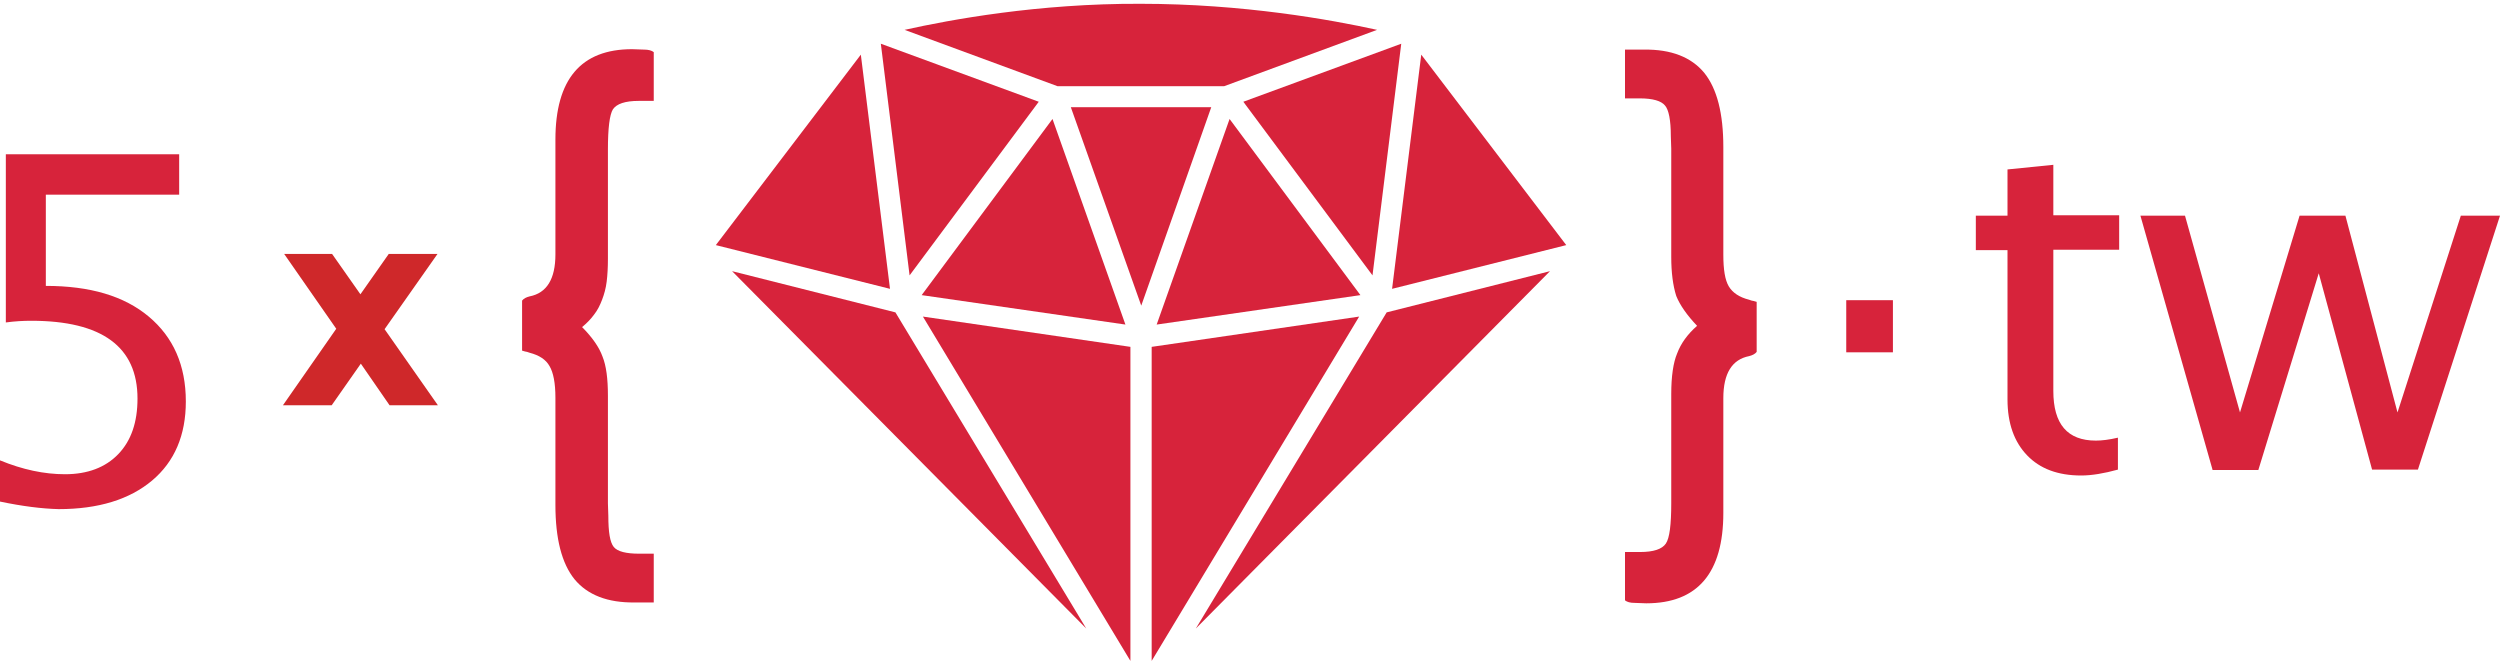
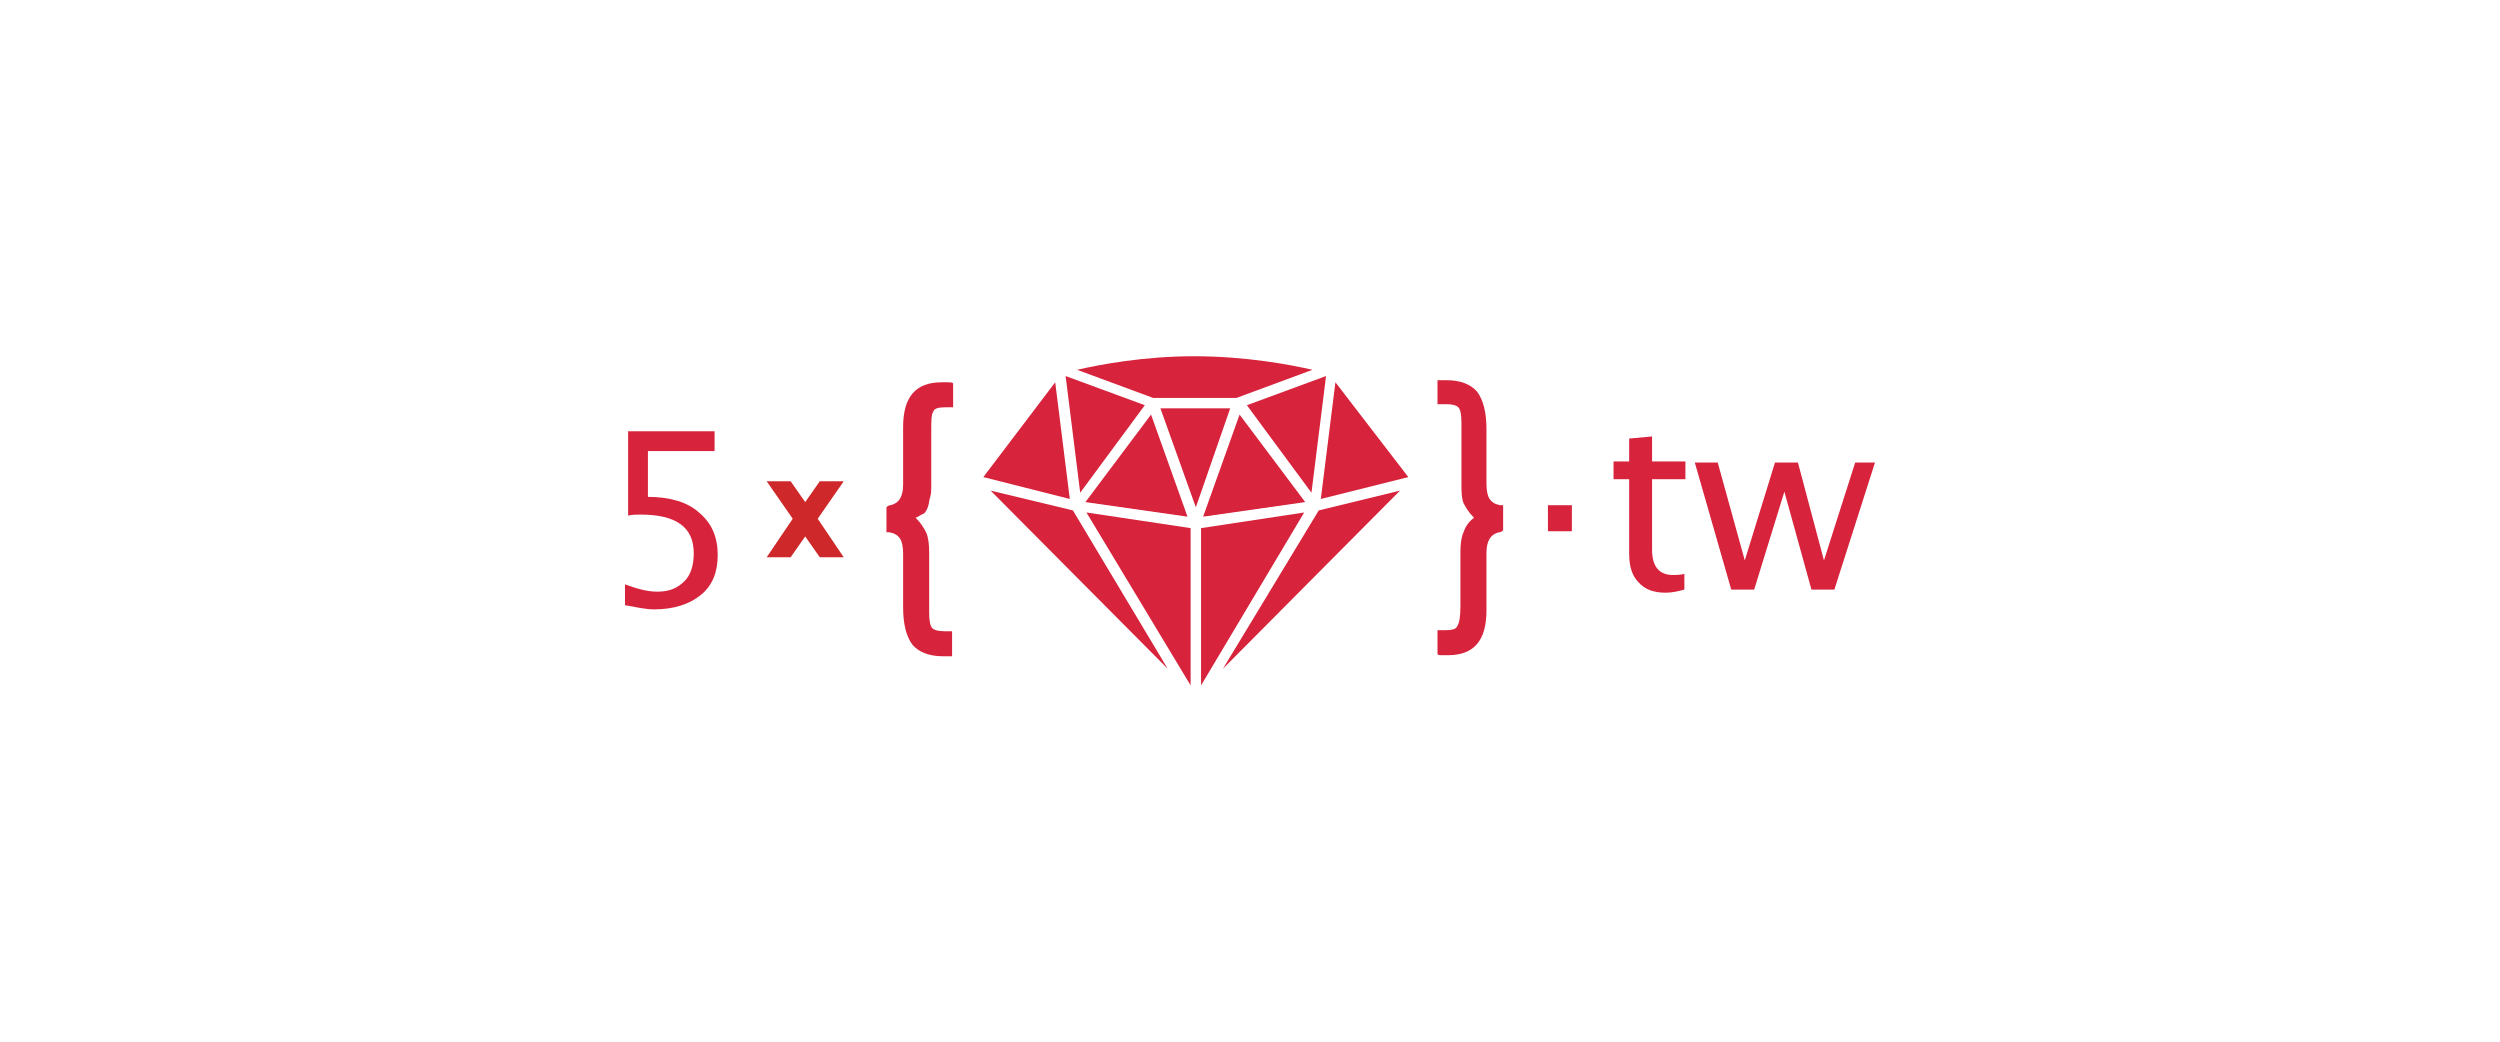
- <svg xmlns="http://www.w3.org/2000/svg" width="120px" height="32px" viewBox="0 0 120 32" version="1.1">
-   <defs />
-   <g id="_Client" stroke="none" stroke-width="1" fill="none" fill-rule="evenodd">
-     <g id="5xRuby-Copy" transform="translate(-73, -34)">
-       <g id="logo" transform="translate(73, 34)">
-         <path d="M0,24.075 L0,22.097 C1.08,22.541 2.12,22.763 3.12,22.763 C4.2,22.763 5.06,22.44 5.68,21.795 C6.3,21.149 6.6,20.261 6.6,19.131 C6.6,16.649 4.9,15.397 1.5,15.397 C1.12,15.397 0.72,15.418 0.28,15.478 L0.28,7.406 L8.6,7.406 L8.6,9.343 L2.2,9.343 L2.2,13.723 C4.32,13.723 5.96,14.207 7.14,15.196 C8.32,16.185 8.92,17.537 8.92,19.272 C8.92,20.886 8.38,22.158 7.3,23.066 C6.22,23.974 4.72,24.438 2.82,24.438 C2,24.418 1.06,24.297 0,24.075 L0,24.075 Z" id="Shape" fill="#D7233B" />
-         <polygon id="Shape" fill="#CF282A" points="18.46 15.801 21 12.189 18.66 12.189 17.3 14.126 15.94 12.189 13.64 12.189 16.14 15.781 13.58 19.454 15.92 19.454 17.32 17.456 18.7 19.454 21.02 19.454" />
-         <path d="M27.94,15.7 C28.44,16.205 28.76,16.669 28.92,17.113 C29.1,17.557 29.18,18.182 29.18,18.99 L29.18,24.156 L29.2,24.761 C29.2,25.548 29.28,26.032 29.46,26.254 C29.64,26.476 30.06,26.577 30.68,26.577 L30.9,26.577 L31.38,26.577 L31.38,28.918 L30.48,28.918 C29.16,28.938 28.2,28.555 27.58,27.808 C26.96,27.041 26.66,25.851 26.66,24.236 L26.66,19.09 C26.66,18.384 26.56,17.88 26.38,17.577 C26.2,17.254 25.88,17.052 25.42,16.931 C25.38,16.911 25.34,16.911 25.3,16.891 C25.26,16.891 25.24,16.871 25.2,16.871 L25.06,16.83 L25.06,14.429 C25.14,14.328 25.26,14.267 25.42,14.227 C26.24,14.066 26.66,13.4 26.66,12.209 L26.66,6.7 C26.66,3.814 27.88,2.361 30.34,2.361 L30.92,2.381 C31.12,2.381 31.28,2.422 31.38,2.502 L31.38,4.843 L30.66,4.843 C30,4.843 29.6,4.985 29.42,5.247 C29.26,5.509 29.18,6.155 29.18,7.184 L29.18,12.431 C29.18,12.835 29.16,13.198 29.12,13.521 C29.08,13.844 29,14.126 28.9,14.388 C28.8,14.651 28.68,14.893 28.52,15.095 C28.36,15.317 28.16,15.519 27.94,15.7 L27.94,15.7 Z" id="Shape" fill="#D7233B" />
-         <polygon id="Shape" fill="#D7233B" points="88.62 16.911 88.62 14.409 90.86 14.409 90.86 16.911" />
-         <path d="M99.9,22.824 C98.78,22.824 97.92,22.501 97.3,21.855 C96.68,21.209 96.36,20.321 96.36,19.171 L96.36,12.007 L94.84,12.007 L94.84,10.352 L96.36,10.352 L96.36,8.133 L98.56,7.911 L98.56,10.332 L101.72,10.332 L101.72,11.987 L98.56,11.987 L98.56,18.768 C98.56,20.362 99.24,21.149 100.6,21.149 C100.88,21.149 101.24,21.108 101.66,21.008 L101.66,22.541 C101,22.723 100.4,22.824 99.9,22.824 L99.9,22.824 Z" id="Shape" fill="#D7233B" />
-         <polygon id="Shape" fill="#D7233B" points="106.2 22.541 102.74 10.352 104.88 10.352 107.52 19.797 110.38 10.352 112.58 10.352 115.08 19.797 118.12 10.352 120 10.352 116.06 22.541 113.86 22.541 111.3 13.117 108.4 22.561 106.2 22.561" />
-         <path d="M81.46,15.64 C80.98,15.135 80.64,14.651 80.46,14.207 C80.3,13.702 80.22,13.077 80.22,12.33 L80.22,7.144 L80.2,6.538 C80.2,5.772 80.1,5.267 79.92,5.065 C79.74,4.843 79.34,4.722 78.7,4.722 L78.48,4.722 L78,4.722 L78,2.381 L78.9,2.381 C80.22,2.361 81.18,2.745 81.8,3.491 C82.42,4.258 82.72,5.449 82.72,7.063 L82.72,12.229 C82.72,12.935 82.8,13.44 82.98,13.743 C83.16,14.045 83.48,14.267 83.96,14.388 C84,14.409 84.04,14.409 84.08,14.429 C84.12,14.429 84.14,14.449 84.18,14.449 L84.32,14.489 L84.32,16.891 C84.24,16.992 84.12,17.052 83.96,17.093 C83.14,17.254 82.72,17.92 82.72,19.111 L82.72,24.62 C82.72,27.506 81.48,28.959 79.02,28.959 L78.44,28.938 C78.26,28.938 78.1,28.898 78,28.817 L78,26.497 L78.72,26.497 C79.38,26.497 79.78,26.355 79.96,26.093 C80.14,25.831 80.22,25.185 80.22,24.156 L80.22,18.909 C80.22,18.061 80.32,17.395 80.5,16.972 C80.68,16.487 81,16.043 81.46,15.64 L81.46,15.64 Z" id="Shape" fill="#D7233B" />
-         <polygon id="Shape" fill="#D7233B" points="55.28 16.649 55.28 31.723 65.24 15.196" />
-         <polygon id="Shape" fill="#D7233B" points="55.52 15.579 65.3 14.166 59.02 5.711" />
-         <polygon id="Shape" fill="#D7233B" points="68.22 2.623 66.82 13.864 75.18 11.765" />
-         <polygon id="Shape" fill="#D7233B" points="65.88 13.218 67.26 2.099 59.68 4.884" />
-         <polygon id="Shape" fill="#D7233B" points="42.98 14.994 35.14 13.016 52.14 30.169" />
-         <polygon id="Shape" fill="#D7233B" points="54.26 16.649 44.3 15.196 54.26 31.723" />
-         <polygon id="Shape" fill="#D7233B" points="66.56 14.994 57.4 30.169 74.4 13.016" />
-         <path d="M43.42,1.433 L50.76,4.137 L58.76,4.137 L66.1,1.433 C63.9,0.948 59.68,0.182 54.74,0.182 C49.84,0.161 45.6,0.948 43.42,1.433 L43.42,1.433 Z" id="Shape" fill="#D7233B" />
-         <polygon id="Shape" fill="#D7233B" points="54.78 14.671 58.14 5.146 51.4 5.146" />
-         <polygon id="Shape" fill="#D7233B" points="54.02 15.579 50.52 5.711 44.24 14.166" />
-         <polygon id="Shape" fill="#D7233B" points="42.72 13.864 41.32 2.623 34.36 11.765" />
-         <polygon id="Shape" fill="#D7233B" points="43.66 13.218 49.86 4.884 42.28 2.099" />
-       </g>
+ <svg xmlns="http://www.w3.org/2000/svg" version="1.1" id="5xruby" x="0px" y="0px" viewBox="0 0 240 100" style="enable-background:new 0 0 240 100;" xml:space="preserve">
+   <style type="text/css">
+ 	.st0{fill:#D7233B;}
+ 	.st1{fill:#CF282A;}
+ </style>
+   <g id="5xRuby" transform="translate(-73, -34)">
+     <g id="5xruby" transform="translate(73, 34)">
+       <path id="Shape" class="st0" d="M60,58.1v-2c1.1,0.4,2.1,0.7,3.1,0.7c1.1,0,1.9-0.3,2.6-1c0.6-0.6,0.9-1.5,0.9-2.7     c0-2.5-1.7-3.7-5.1-3.7c-0.4,0-0.8,0-1.2,0.1v-8.1h8.3v1.9h-6.4v4.4c2.1,0,3.8,0.5,4.9,1.5c1.2,1,1.8,2.3,1.8,4.1     c0,1.6-0.5,2.9-1.6,3.8c-1.1,0.9-2.6,1.4-4.5,1.4C62,58.5,61.1,58.3,60,58.1L60,58.1z" />
+       <polygon id="Shape_1_" class="st1" points="78.5,49.8 81,46.2 78.7,46.2 77.3,48.2 75.9,46.2 73.6,46.2 76.1,49.8 73.6,53.5      75.9,53.5 77.3,51.5 78.7,53.5 81,53.5    " />
+       <path id="Shape_2_" class="st0" d="M87.9,49.7c0.5,0.5,0.8,1,1,1.4c0.2,0.4,0.3,1.1,0.3,1.9v5.2l0,0.6c0,0.8,0.1,1.3,0.3,1.5     c0.2,0.2,0.6,0.3,1.2,0.3h0.2h0.5V63h-0.9c-1.3,0-2.3-0.4-2.9-1.1c-0.6-0.8-0.9-2-0.9-3.6v-5.1c0-0.7-0.1-1.2-0.3-1.5     c-0.2-0.3-0.5-0.5-1-0.6c0,0-0.1,0-0.1,0c0,0-0.1,0-0.1,0l-0.1,0v-2.4c0.1-0.1,0.2-0.2,0.4-0.2c0.8-0.2,1.2-0.8,1.2-2v-5.5     c0-2.9,1.2-4.3,3.7-4.3l0.6,0c0.2,0,0.4,0,0.5,0.1v2.3h-0.7c-0.7,0-1.1,0.1-1.2,0.4c-0.2,0.3-0.2,0.9-0.2,1.9v5.2     c0,0.4,0,0.8-0.1,1.1s-0.1,0.6-0.2,0.9c-0.1,0.3-0.2,0.5-0.4,0.7C88.4,49.4,88.2,49.6,87.9,49.7L87.9,49.7z" />
+       <polygon id="Shape_3_" class="st0" points="148.6,51 148.6,48.5 150.9,48.5 150.9,51    " />
+       <path id="Shape_4_" class="st0" d="M159.9,56.9c-1.1,0-2-0.3-2.6-1c-0.6-0.6-0.9-1.5-0.9-2.7v-7.2h-1.5v-1.7h1.5v-2.2l2.2-0.2     v2.4h3.2V46h-3.2v6.8c0,1.6,0.7,2.4,2,2.4c0.3,0,0.6,0,1.1-0.1v1.5C161,56.8,160.4,56.9,159.9,56.9L159.9,56.9z" />
+       <polygon id="Shape_5_" class="st0" points="166.2,56.6 162.7,44.4 164.9,44.4 167.5,53.8 170.4,44.4 172.6,44.4 175.1,53.8      178.1,44.4 180,44.4 176.1,56.6 173.9,56.6 171.3,47.2 168.4,56.6 166.2,56.6    " />
+       <path id="Shape_6_" class="st0" d="M141.5,49.7c-0.5-0.5-0.8-1-1-1.4c-0.2-0.5-0.2-1.1-0.2-1.9v-5.2l0-0.6c0-0.8-0.1-1.3-0.3-1.5     c-0.2-0.2-0.6-0.3-1.2-0.3h-0.2H138v-2.3h0.9c1.3,0,2.3,0.4,2.9,1.1c0.6,0.8,0.9,2,0.9,3.6v5.2c0,0.7,0.1,1.2,0.3,1.5     c0.2,0.3,0.5,0.5,1,0.6c0,0,0.1,0,0.1,0c0,0,0.1,0,0.1,0l0.1,0v2.4c-0.1,0.1-0.2,0.2-0.4,0.2c-0.8,0.2-1.2,0.8-1.2,2v5.5     c0,2.9-1.2,4.3-3.7,4.3l-0.6,0c-0.2,0-0.3,0-0.4-0.1v-2.3h0.7c0.7,0,1.1-0.1,1.2-0.4c0.2-0.3,0.3-0.9,0.3-1.9V53     c0-0.8,0.1-1.5,0.3-1.9C140.7,50.5,141,50.1,141.5,49.7L141.5,49.7z" />
+       <polygon id="Shape_7_" class="st0" points="115.3,50.7 115.3,65.8 125.2,49.2    " />
+       <polygon id="Shape_8_" class="st0" points="115.5,49.6 125.3,48.2 119,39.8    " />
+       <polygon id="Shape_9_" class="st0" points="128.2,36.7 126.8,47.9 135.2,45.8    " />
+       <polygon id="Shape_10_" class="st0" points="125.9,47.3 127.3,36.1 119.7,38.9    " />
+       <polygon id="Shape_11_" class="st0" points="103,49 95.1,47.1 112.1,64.2    " />
+       <polygon id="Shape_12_" class="st0" points="114.3,50.7 104.3,49.2 114.3,65.8    " />
+       <polygon id="Shape_13_" class="st0" points="126.6,49 117.4,64.2 134.4,47.1    " />
+       <path id="Shape_14_" class="st0" d="M103.4,35.5l7.3,2.7h8l7.3-2.7c-2.2-0.5-6.4-1.3-11.4-1.3C109.8,34.2,105.6,35,103.4,35.5     L103.4,35.5z" />
+       <polygon id="Shape_15_" class="st0" points="114.8,48.7 118.1,39.2 111.4,39.2    " />
+       <polygon id="Shape_16_" class="st0" points="114,49.6 110.5,39.8 104.2,48.2    " />
+       <polygon id="Shape_17_" class="st0" points="102.7,47.9 101.3,36.7 94.4,45.8    " />
+       <polygon id="Shape_18_" class="st0" points="103.7,47.3 109.9,38.9 102.3,36.1    " />
    </g>
  </g>
</svg>
